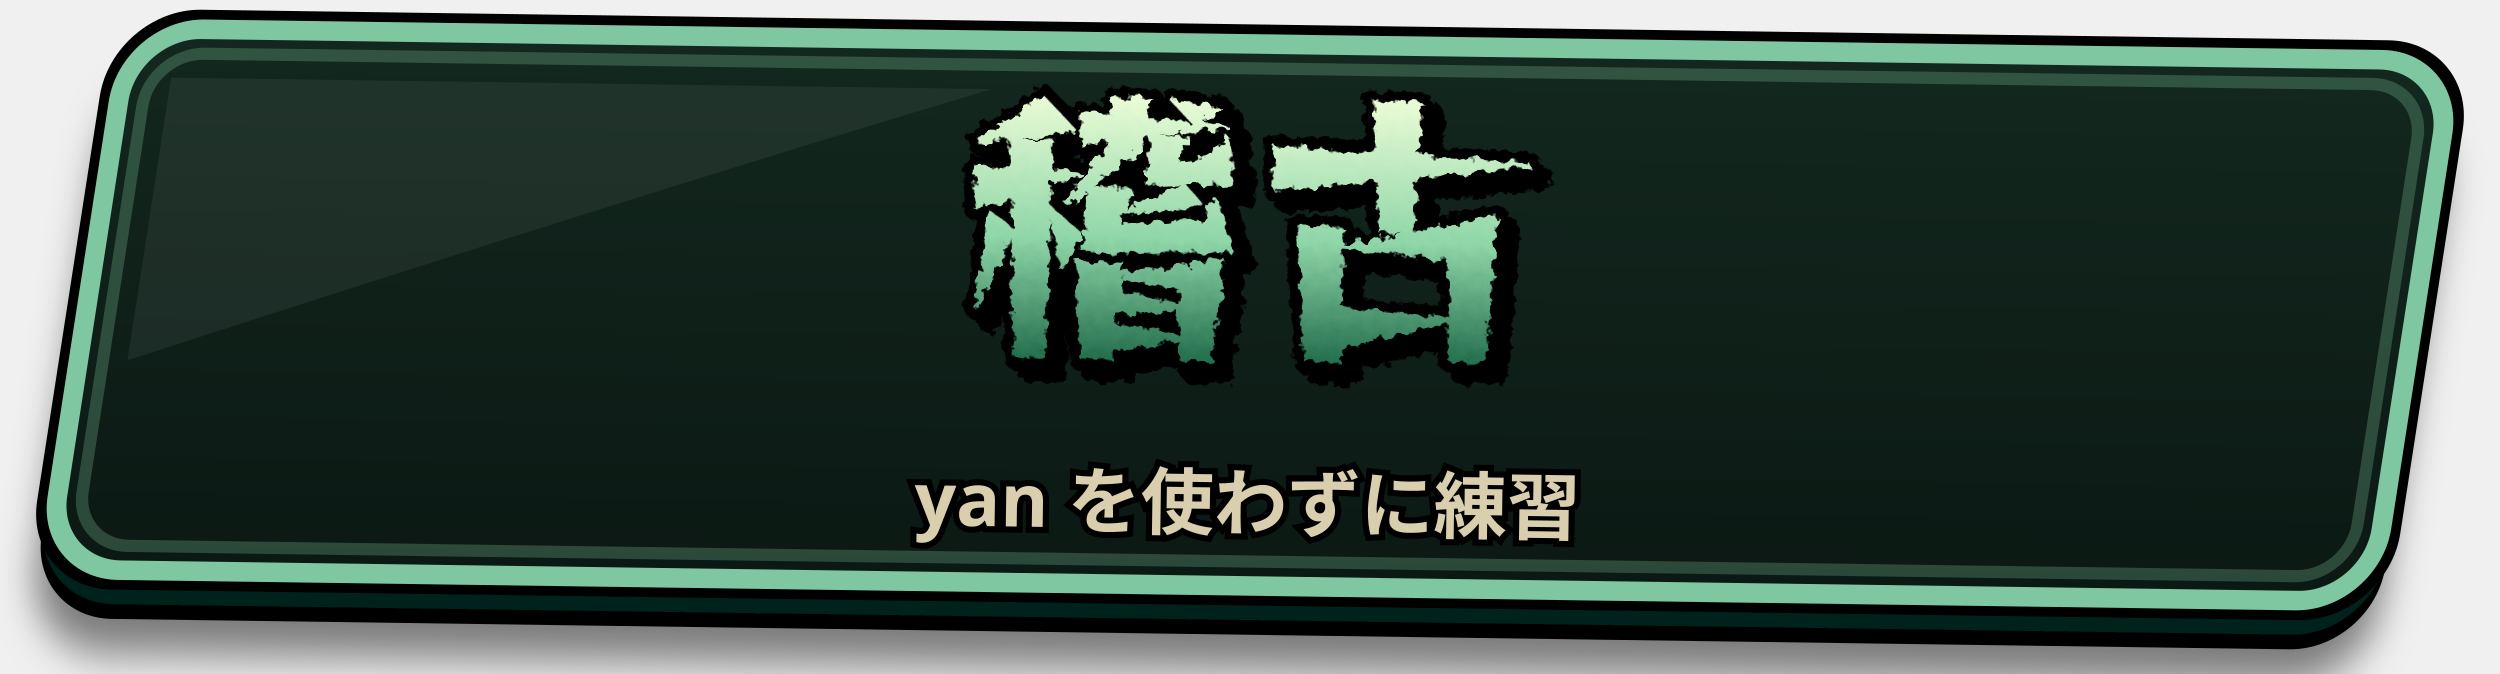
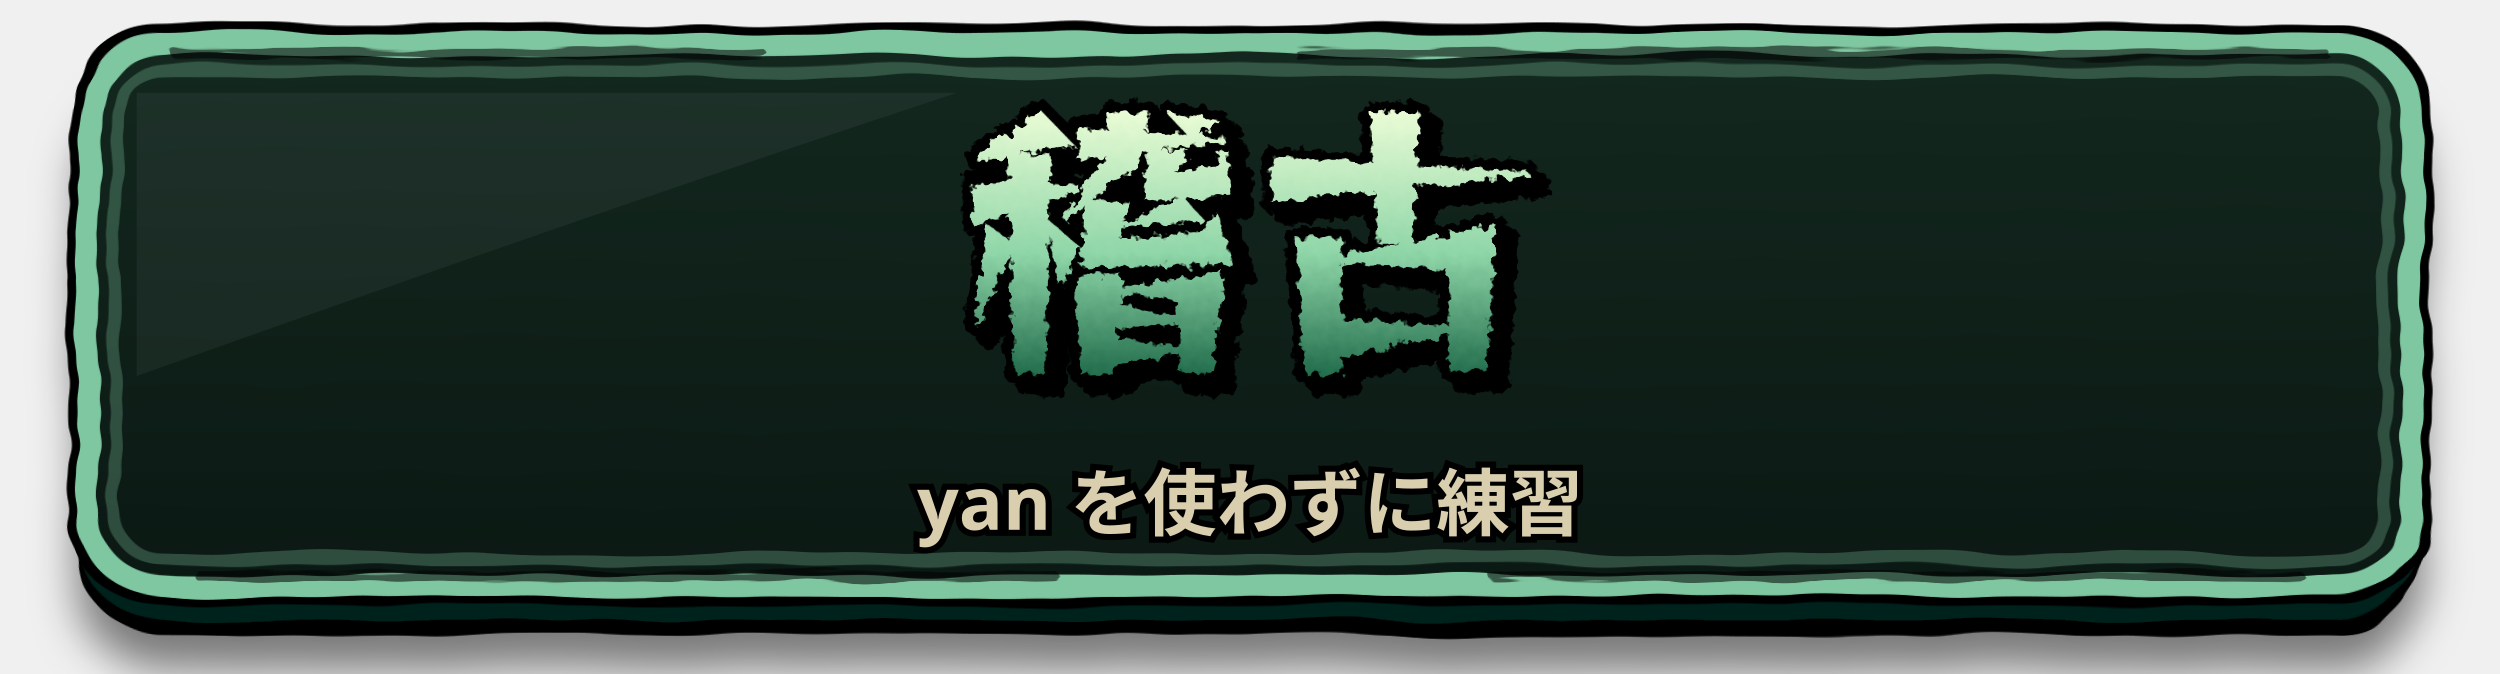
<svg xmlns="http://www.w3.org/2000/svg" width="1024" height="276" class="pf-mode-btn " viewBox="-12 -14 1024 276" role="img" aria-label="稽古">
  <defs>
    <linearGradient id="pf-btn-3-face" x1="0" y1="0" x2="0" y2="230" gradientUnits="userSpaceOnUse">
      <stop offset="0" stop-color="#13281f" />
      <stop offset="1" stop-color="#0b1813" />
    </linearGradient>
    <linearGradient id="pf-btn-3-foil" x1="0" y1="300" x2="0" y2="1250" gradientUnits="userSpaceOnUse">
      <stop offset="0" stop-color="#f1ffd9" />
      <stop offset=".55" stop-color="#8fd6a8" />
      <stop offset="1" stop-color="#1f6a4a" />
    </linearGradient>
    <filter id="pf-btn-3-rough" x="-5%" y="-10%" width="110%" height="120%">
      <feTurbulence type="fractalNoise" baseFrequency=".22" numOctaves="3" seed="3" />
      <feDisplacementMap in="SourceGraphic" scale="5.5" />
    </filter>
+     <filter id="pf-btn-3-brush" x="-3%" y="-8%" width="106%" height="116%">
+       <feTurbulence type="fractalNoise" baseFrequency=".018 .05" numOctaves="2" seed="11" />
+       <feDisplacementMap in="SourceGraphic" scale="6" />
+     </filter>
+     <filter id="pf-btn-3-dry" x="-3%" y="-300%" width="106%" height="700%">
+       <feTurbulence type="fractalNoise" baseFrequency=".03 .3" numOctaves="2" seed="5" />
+       <feDisplacementMap in="SourceGraphic" scale="5" />
+     </filter>
    <filter id="pf-btn-3-drop" x="-5%" y="-5%" width="110%" height="130%">
      <feDropShadow dx="0" dy="14" stdDeviation="9" flood-color="#000" flood-opacity=".5" />
    </filter>
  </defs>
-   <g transform="rotate(0.8 500 115) translate(500 115) skewX(-8) translate(-500 -115)">
-     <g filter="url(#pf-btn-3-drop)">
-       <rect x="20" y="16" width="960" height="230" rx="34" fill="#000" />
-       <rect x="20" y="10" width="960" height="230" rx="34" fill="#06201a" />
-     </g>
+   <g filter="url(#pf-btn-3-drop)">
+     <rect x="20" y="16" width="960" height="230" rx="34" fill="#000" filter="url(#pf-btn-3-brush)" />
+     <rect x="20" y="10" width="960" height="230" rx="34" fill="#06201a" filter="url(#pf-btn-3-brush)" />
+   </g>
+   <g filter="url(#pf-btn-3-brush)">
    <rect x="16" y="-4" width="968" height="238" rx="36" fill="#000" />
    <rect x="20" y="0" width="960" height="230" rx="34" fill="url(#pf-btn-3-face)" />
-     <rect x="24" y="4" width="952" height="222" rx="30" fill="none" stroke="#7fc7a0" stroke-width="8" />
-     <rect x="34" y="14" width="932" height="202" rx="22" fill="none" stroke="#7fc7a0" stroke-opacity=".28" stroke-width="5" />
-     <path d="M44 24 H380 Q240 70 44 140 Z" fill="#fff" opacity=".06" />
-     <g transform="translate(500 115) skewX(8) translate(-500 -115)">
-       <g filter="url(#pf-btn-3-rough)">
-         <g transform="translate(5 5)">
-           <path d="M197.0 1234.0 182.0 827.0 67.0 1071.0 58.0 1065.0 102.0 726.0 181.0 782.0 177.0 687.0 54.0 728.0V578.0L174.0 583.0L170.0 491.0L67.0 507.0L63.0 491.0L286.0 335.0L402.0 455.0L209.0 485.0H320.0L317.0 588.0L417.0 592.0V606.0L316.0 640.0L314.0 711.0L426.0 807.0L354.0 937.0L313.0 760.0L301.0 1234.0ZM426.0 871.0 435.0 659.0 369.0 710.0 359.0 700.0 510.0 492.0 412.0 505.0V391.0L513.0 399.0L512.0 342.0H658.0L643.0 408.0L786.0 419.0L723.0 353.0L733.0 343.0L896.0 369.0L834.0 422.0L916.0 428.0V442.0L688.0 470.0H790.0L749.0 552.0L878.0 522.0L906.0 468.0H920.0L940.0 630.0L777.0 635.0L844.0 710.0L566.0 739.0L556.0 773.0L836.0 750.0L872.0 682.0H884.0L942.0 862.0ZM640.0 640.0 650.0 475.0 630.0 478.0 620.0 518.0 459.0 641.0 591.0 650.0 571.0 720.0 759.0 636.0ZM760.0 1234.0 758.0 1167.0 534.0 1204.0 531.0 1234.0H419.0L405.0 899.0H565.0L561.0 937.0L911.0 885.0L872.0 1234.0ZM751.0 987.0 559.0 957.0 555.0 996.0 753.0 1041.0ZM754.0 1065.0 547.0 1081.0 543.0 1114.0 757.0 1143.0Z" transform="translate(380 -14) scale(0.12)" fill="#000" stroke="#000" stroke-width="70" stroke-linejoin="round" />
-           <path d="M679.0 1224.0 678.0 1097.0 312.0 1182.0V1234.0H187.0L155.0 768.0L315.0 769.0V831.0L517.0 790.0H436.0L426.0 613.0L74.0 650.0V495.0L421.0 515.0L411.0 341.0H578.0L568.0 523.0L951.0 545.0V558.0L564.0 599.0L553.0 783.0L841.0 725.0L807.0 1224.0ZM676.0 882.0 314.0 850.0 313.0 1046.0 678.0 1073.0Z" transform="translate(500 -14) scale(0.12)" fill="#000" stroke="#000" stroke-width="70" stroke-linejoin="round" />
-         </g>
-         <path d="M197.0 1234.0 182.0 827.0 67.0 1071.0 58.0 1065.0 102.0 726.0 181.0 782.0 177.0 687.0 54.0 728.0V578.0L174.0 583.0L170.0 491.0L67.0 507.0L63.0 491.0L286.0 335.0L402.0 455.0L209.0 485.0H320.0L317.0 588.0L417.0 592.0V606.0L316.0 640.0L314.0 711.0L426.0 807.0L354.0 937.0L313.0 760.0L301.0 1234.0ZM426.0 871.0 435.0 659.0 369.0 710.0 359.0 700.0 510.0 492.0 412.0 505.0V391.0L513.0 399.0L512.0 342.0H658.0L643.0 408.0L786.0 419.0L723.0 353.0L733.0 343.0L896.0 369.0L834.0 422.0L916.0 428.0V442.0L688.0 470.0H790.0L749.0 552.0L878.0 522.0L906.0 468.0H920.0L940.0 630.0L777.0 635.0L844.0 710.0L566.0 739.0L556.0 773.0L836.0 750.0L872.0 682.0H884.0L942.0 862.0ZM640.0 640.0 650.0 475.0 630.0 478.0 620.0 518.0 459.0 641.0 591.0 650.0 571.0 720.0 759.0 636.0ZM760.0 1234.0 758.0 1167.0 534.0 1204.0 531.0 1234.0H419.0L405.0 899.0H565.0L561.0 937.0L911.0 885.0L872.0 1234.0ZM751.0 987.0 559.0 957.0 555.0 996.0 753.0 1041.0ZM754.0 1065.0 547.0 1081.0 543.0 1114.0 757.0 1143.0Z" transform="translate(380 -14) scale(0.12)" fill="none" stroke="#000" stroke-width="70" stroke-linejoin="round" />
-         <path d="M679.0 1224.0 678.0 1097.0 312.0 1182.0V1234.0H187.0L155.0 768.0L315.0 769.0V831.0L517.0 790.0H436.0L426.0 613.0L74.0 650.0V495.0L421.0 515.0L411.0 341.0H578.0L568.0 523.0L951.0 545.0V558.0L564.0 599.0L553.0 783.0L841.0 725.0L807.0 1224.0ZM676.0 882.0 314.0 850.0 313.0 1046.0 678.0 1073.0Z" transform="translate(500 -14) scale(0.12)" fill="none" stroke="#000" stroke-width="70" stroke-linejoin="round" />
-         <path d="M197.0 1234.0 182.0 827.0 67.0 1071.0 58.0 1065.0 102.0 726.0 181.0 782.0 177.0 687.0 54.0 728.0V578.0L174.0 583.0L170.0 491.0L67.0 507.0L63.0 491.0L286.0 335.0L402.0 455.0L209.0 485.0H320.0L317.0 588.0L417.0 592.0V606.0L316.0 640.0L314.0 711.0L426.0 807.0L354.0 937.0L313.0 760.0L301.0 1234.0ZM426.0 871.0 435.0 659.0 369.0 710.0 359.0 700.0 510.0 492.0 412.0 505.0V391.0L513.0 399.0L512.0 342.0H658.0L643.0 408.0L786.0 419.0L723.0 353.0L733.0 343.0L896.0 369.0L834.0 422.0L916.0 428.0V442.0L688.0 470.0H790.0L749.0 552.0L878.0 522.0L906.0 468.0H920.0L940.0 630.0L777.0 635.0L844.0 710.0L566.0 739.0L556.0 773.0L836.0 750.0L872.0 682.0H884.0L942.0 862.0ZM640.0 640.0 650.0 475.0 630.0 478.0 620.0 518.0 459.0 641.0 591.0 650.0 571.0 720.0 759.0 636.0ZM760.0 1234.0 758.0 1167.0 534.0 1204.0 531.0 1234.0H419.0L405.0 899.0H565.0L561.0 937.0L911.0 885.0L872.0 1234.0ZM751.0 987.0 559.0 957.0 555.0 996.0 753.0 1041.0ZM754.0 1065.0 547.0 1081.0 543.0 1114.0 757.0 1143.0Z" transform="translate(380 -14) scale(0.12)" fill="url(#pf-btn-3-foil)" />
-         <path d="M679.0 1224.0 678.0 1097.0 312.0 1182.0V1234.0H187.0L155.0 768.0L315.0 769.0V831.0L517.0 790.0H436.0L426.0 613.0L74.0 650.0V495.0L421.0 515.0L411.0 341.0H578.0L568.0 523.0L951.0 545.0V558.0L564.0 599.0L553.0 783.0L841.0 725.0L807.0 1224.0ZM676.0 882.0 314.0 850.0 313.0 1046.0 678.0 1073.0Z" transform="translate(500 -14) scale(0.12)" fill="url(#pf-btn-3-foil)" />
-       </g>
+     <rect x="24" y="4" width="952" height="222" rx="30" fill="none" stroke="#7fc7a0" stroke-width="9" />
+     <rect x="35" y="15" width="930" height="200" rx="19" fill="none" stroke="#7fc7a0" stroke-opacity=".3" stroke-width="5" />
+   </g>
+   <path d="M44 24 H380 Q240 70 44 140 Z" fill="#fff" opacity=".05" />
+   <g filter="url(#pf-btn-3-dry)" opacity=".55">
+     <path d="M60 8 H300 M520 8 H940 M70 222 H420 M600 222 H930" stroke="#000" stroke-width="4" stroke-linecap="round" />
+   </g>
+   <g filter="url(#pf-btn-3-rough)">
+     <g transform="translate(5 5)">
+       <path d="M197.0 1234.0 182.0 827.0 67.0 1071.0 58.0 1065.0 102.0 726.0 181.0 782.0 177.0 687.0 54.0 728.0V578.0L174.0 583.0L170.0 491.0L67.0 507.0L63.0 491.0L286.0 335.0L402.0 455.0L209.0 485.0H320.0L317.0 588.0L417.0 592.0V606.0L316.0 640.0L314.0 711.0L426.0 807.0L354.0 937.0L313.0 760.0L301.0 1234.0ZM426.0 871.0 435.0 659.0 369.0 710.0 359.0 700.0 510.0 492.0 412.0 505.0V391.0L513.0 399.0L512.0 342.0H658.0L643.0 408.0L786.0 419.0L723.0 353.0L733.0 343.0L896.0 369.0L834.0 422.0L916.0 428.0V442.0L688.0 470.0H790.0L749.0 552.0L878.0 522.0L906.0 468.0H920.0L940.0 630.0L777.0 635.0L844.0 710.0L566.0 739.0L556.0 773.0L836.0 750.0L872.0 682.0H884.0L942.0 862.0ZM640.0 640.0 650.0 475.0 630.0 478.0 620.0 518.0 459.0 641.0 591.0 650.0 571.0 720.0 759.0 636.0ZM760.0 1234.0 758.0 1167.0 534.0 1204.0 531.0 1234.0H419.0L405.0 899.0H565.0L561.0 937.0L911.0 885.0L872.0 1234.0ZM751.0 987.0 559.0 957.0 555.0 996.0 753.0 1041.0ZM754.0 1065.0 547.0 1081.0 543.0 1114.0 757.0 1143.0Z" transform="translate(380 -9) scale(0.12)" fill="#000" stroke="#000" stroke-width="70" stroke-linejoin="round" />
+       <path d="M679.0 1224.0 678.0 1097.0 312.0 1182.0V1234.0H187.0L155.0 768.0L315.0 769.0V831.0L517.0 790.0H436.0L426.0 613.0L74.0 650.0V495.0L421.0 515.0L411.0 341.0H578.0L568.0 523.0L951.0 545.0V558.0L564.0 599.0L553.0 783.0L841.0 725.0L807.0 1224.0ZM676.0 882.0 314.0 850.0 313.0 1046.0 678.0 1073.0Z" transform="translate(500 -9) scale(0.12)" fill="#000" stroke="#000" stroke-width="70" stroke-linejoin="round" />
    </g>
-     <g transform="translate(500 115) skewX(8) translate(-500 -115)">
-       <text x="500" y="203" text-anchor="middle" font-family="'Noto Sans JP', sans-serif" font-size="30" font-weight="700" fill="#d9cfae" stroke="#000" stroke-width="5" paint-order="stroke">yan を使わずに練習</text>
-     </g>
+     <path d="M197.0 1234.0 182.0 827.0 67.0 1071.0 58.0 1065.0 102.0 726.0 181.0 782.0 177.0 687.0 54.0 728.0V578.0L174.0 583.0L170.0 491.0L67.0 507.0L63.0 491.0L286.0 335.0L402.0 455.0L209.0 485.0H320.0L317.0 588.0L417.0 592.0V606.0L316.0 640.0L314.0 711.0L426.0 807.0L354.0 937.0L313.0 760.0L301.0 1234.0ZM426.0 871.0 435.0 659.0 369.0 710.0 359.0 700.0 510.0 492.0 412.0 505.0V391.0L513.0 399.0L512.0 342.0H658.0L643.0 408.0L786.0 419.0L723.0 353.0L733.0 343.0L896.0 369.0L834.0 422.0L916.0 428.0V442.0L688.0 470.0H790.0L749.0 552.0L878.0 522.0L906.0 468.0H920.0L940.0 630.0L777.0 635.0L844.0 710.0L566.0 739.0L556.0 773.0L836.0 750.0L872.0 682.0H884.0L942.0 862.0ZM640.0 640.0 650.0 475.0 630.0 478.0 620.0 518.0 459.0 641.0 591.0 650.0 571.0 720.0 759.0 636.0ZM760.0 1234.0 758.0 1167.0 534.0 1204.0 531.0 1234.0H419.0L405.0 899.0H565.0L561.0 937.0L911.0 885.0L872.0 1234.0ZM751.0 987.0 559.0 957.0 555.0 996.0 753.0 1041.0ZM754.0 1065.0 547.0 1081.0 543.0 1114.0 757.0 1143.0Z" transform="translate(380 -9) scale(0.12)" fill="none" stroke="#000" stroke-width="70" stroke-linejoin="round" />
+     <path d="M679.0 1224.0 678.0 1097.0 312.0 1182.0V1234.0H187.0L155.0 768.0L315.0 769.0V831.0L517.0 790.0H436.0L426.0 613.0L74.0 650.0V495.0L421.0 515.0L411.0 341.0H578.0L568.0 523.0L951.0 545.0V558.0L564.0 599.0L553.0 783.0L841.0 725.0L807.0 1224.0ZM676.0 882.0 314.0 850.0 313.0 1046.0 678.0 1073.0Z" transform="translate(500 -9) scale(0.12)" fill="none" stroke="#000" stroke-width="70" stroke-linejoin="round" />
+     <path d="M197.0 1234.0 182.0 827.0 67.0 1071.0 58.0 1065.0 102.0 726.0 181.0 782.0 177.0 687.0 54.0 728.0V578.0L174.0 583.0L170.0 491.0L67.0 507.0L63.0 491.0L286.0 335.0L402.0 455.0L209.0 485.0H320.0L317.0 588.0L417.0 592.0V606.0L316.0 640.0L314.0 711.0L426.0 807.0L354.0 937.0L313.0 760.0L301.0 1234.0ZM426.0 871.0 435.0 659.0 369.0 710.0 359.0 700.0 510.0 492.0 412.0 505.0V391.0L513.0 399.0L512.0 342.0H658.0L643.0 408.0L786.0 419.0L723.0 353.0L733.0 343.0L896.0 369.0L834.0 422.0L916.0 428.0V442.0L688.0 470.0H790.0L749.0 552.0L878.0 522.0L906.0 468.0H920.0L940.0 630.0L777.0 635.0L844.0 710.0L566.0 739.0L556.0 773.0L836.0 750.0L872.0 682.0H884.0L942.0 862.0ZM640.0 640.0 650.0 475.0 630.0 478.0 620.0 518.0 459.0 641.0 591.0 650.0 571.0 720.0 759.0 636.0ZM760.0 1234.0 758.0 1167.0 534.0 1204.0 531.0 1234.0H419.0L405.0 899.0H565.0L561.0 937.0L911.0 885.0L872.0 1234.0ZM751.0 987.0 559.0 957.0 555.0 996.0 753.0 1041.0ZM754.0 1065.0 547.0 1081.0 543.0 1114.0 757.0 1143.0Z" transform="translate(380 -9) scale(0.12)" fill="url(#pf-btn-3-foil)" />
+     <path d="M679.0 1224.0 678.0 1097.0 312.0 1182.0V1234.0H187.0L155.0 768.0L315.0 769.0V831.0L517.0 790.0H436.0L426.0 613.0L74.0 650.0V495.0L421.0 515.0L411.0 341.0H578.0L568.0 523.0L951.0 545.0V558.0L564.0 599.0L553.0 783.0L841.0 725.0L807.0 1224.0ZM676.0 882.0 314.0 850.0 313.0 1046.0 678.0 1073.0Z" transform="translate(500 -9) scale(0.12)" fill="url(#pf-btn-3-foil)" />
  </g>
+   <text x="500" y="203" text-anchor="middle" font-family="'Noto Sans JP', sans-serif" font-size="30" font-weight="700" fill="#d9cfae" stroke="#000" stroke-width="5" paint-order="stroke">yan を使わずに練習</text>
</svg>
